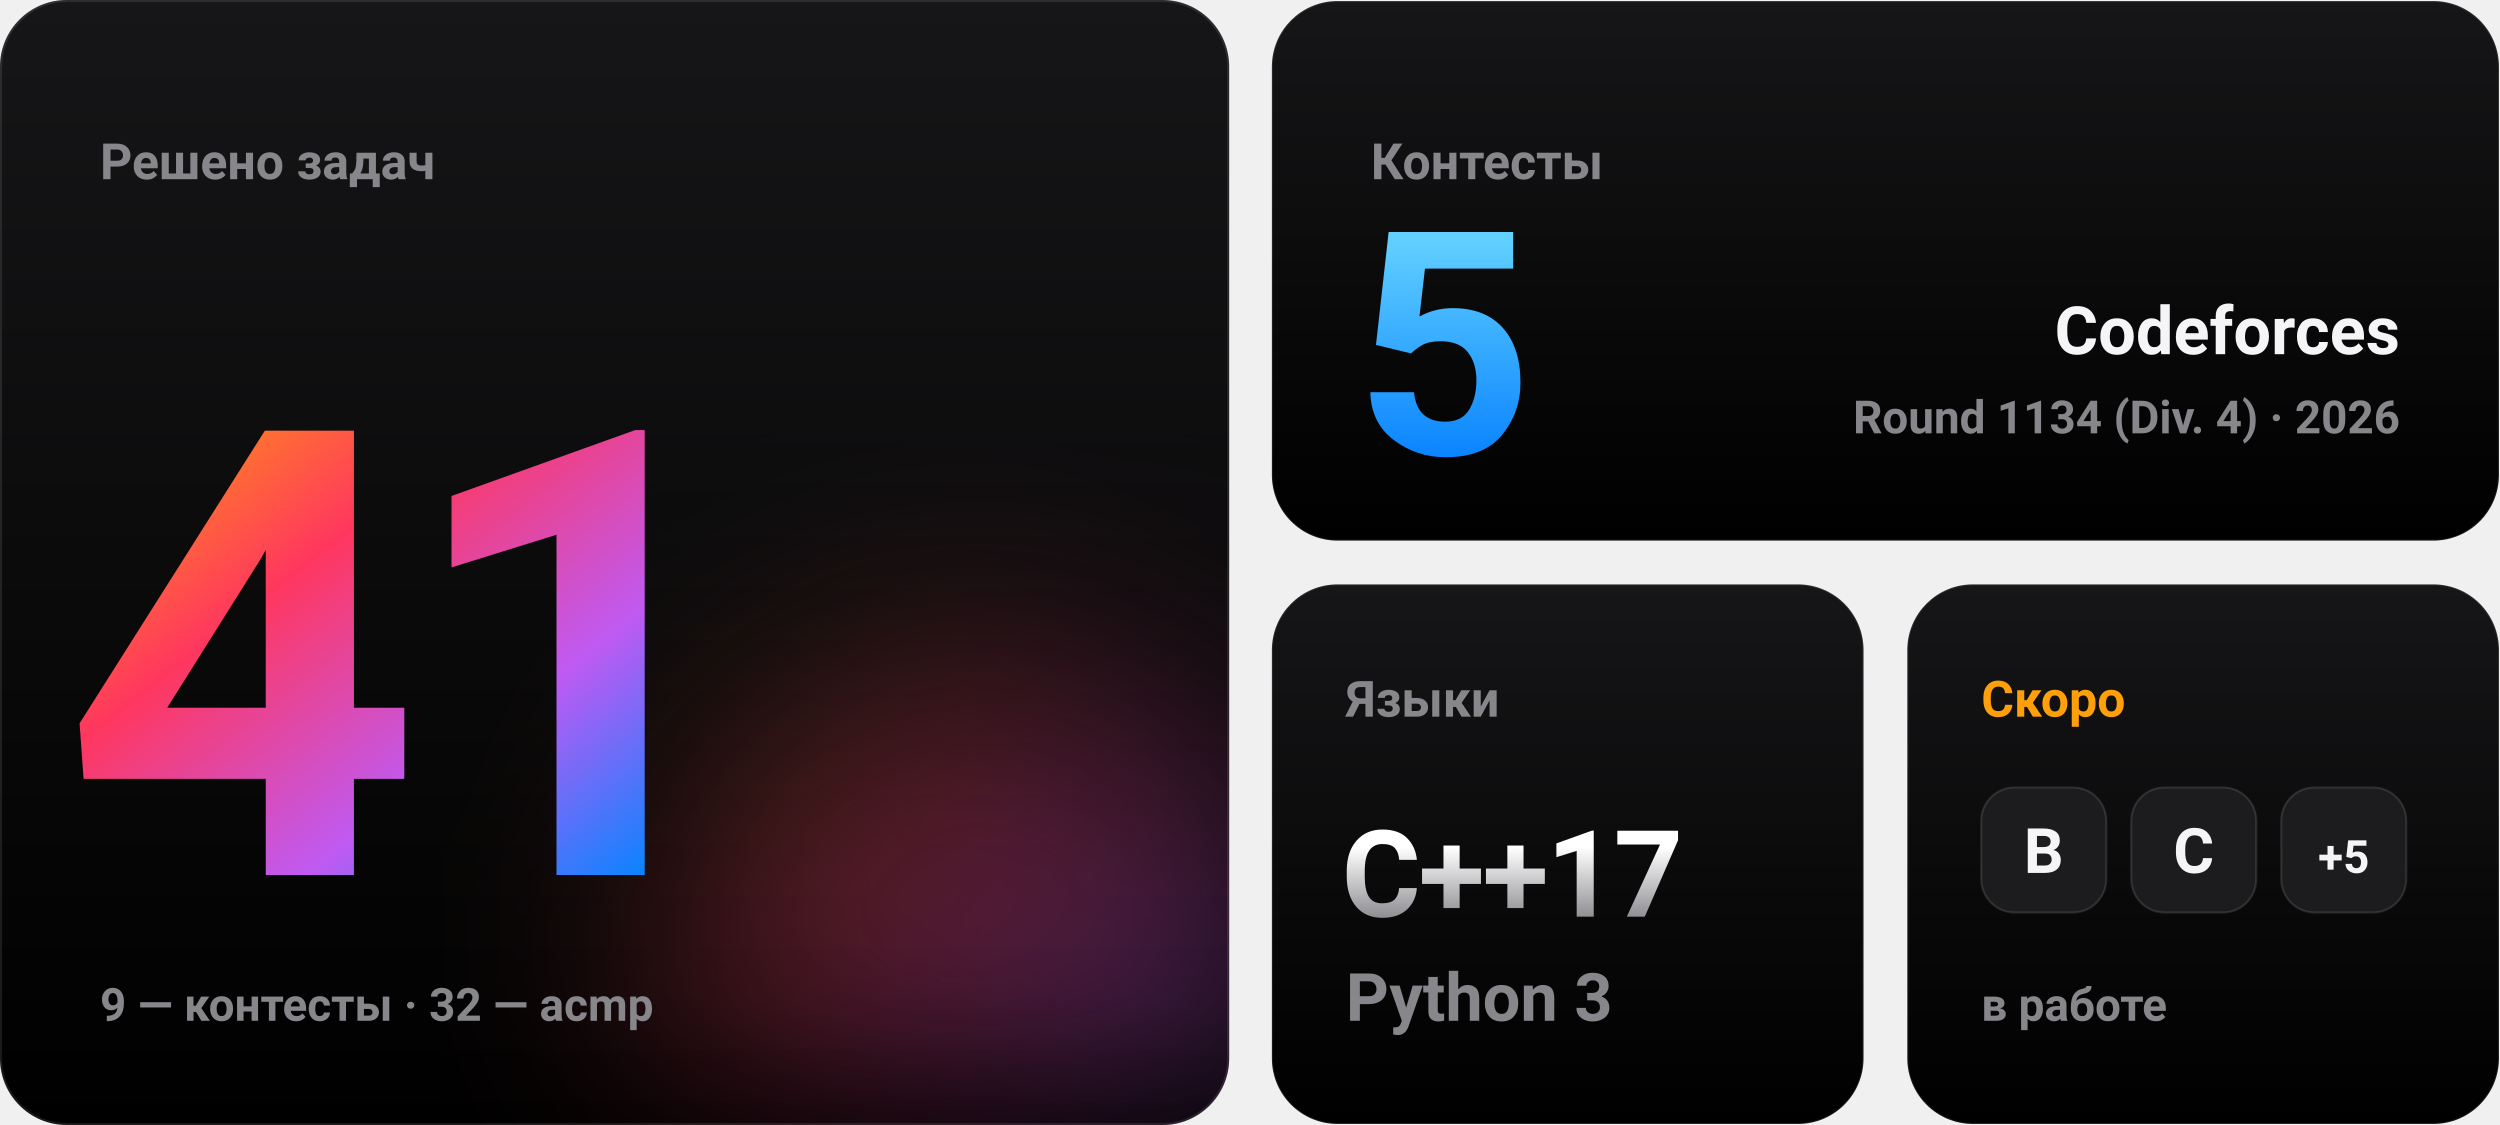
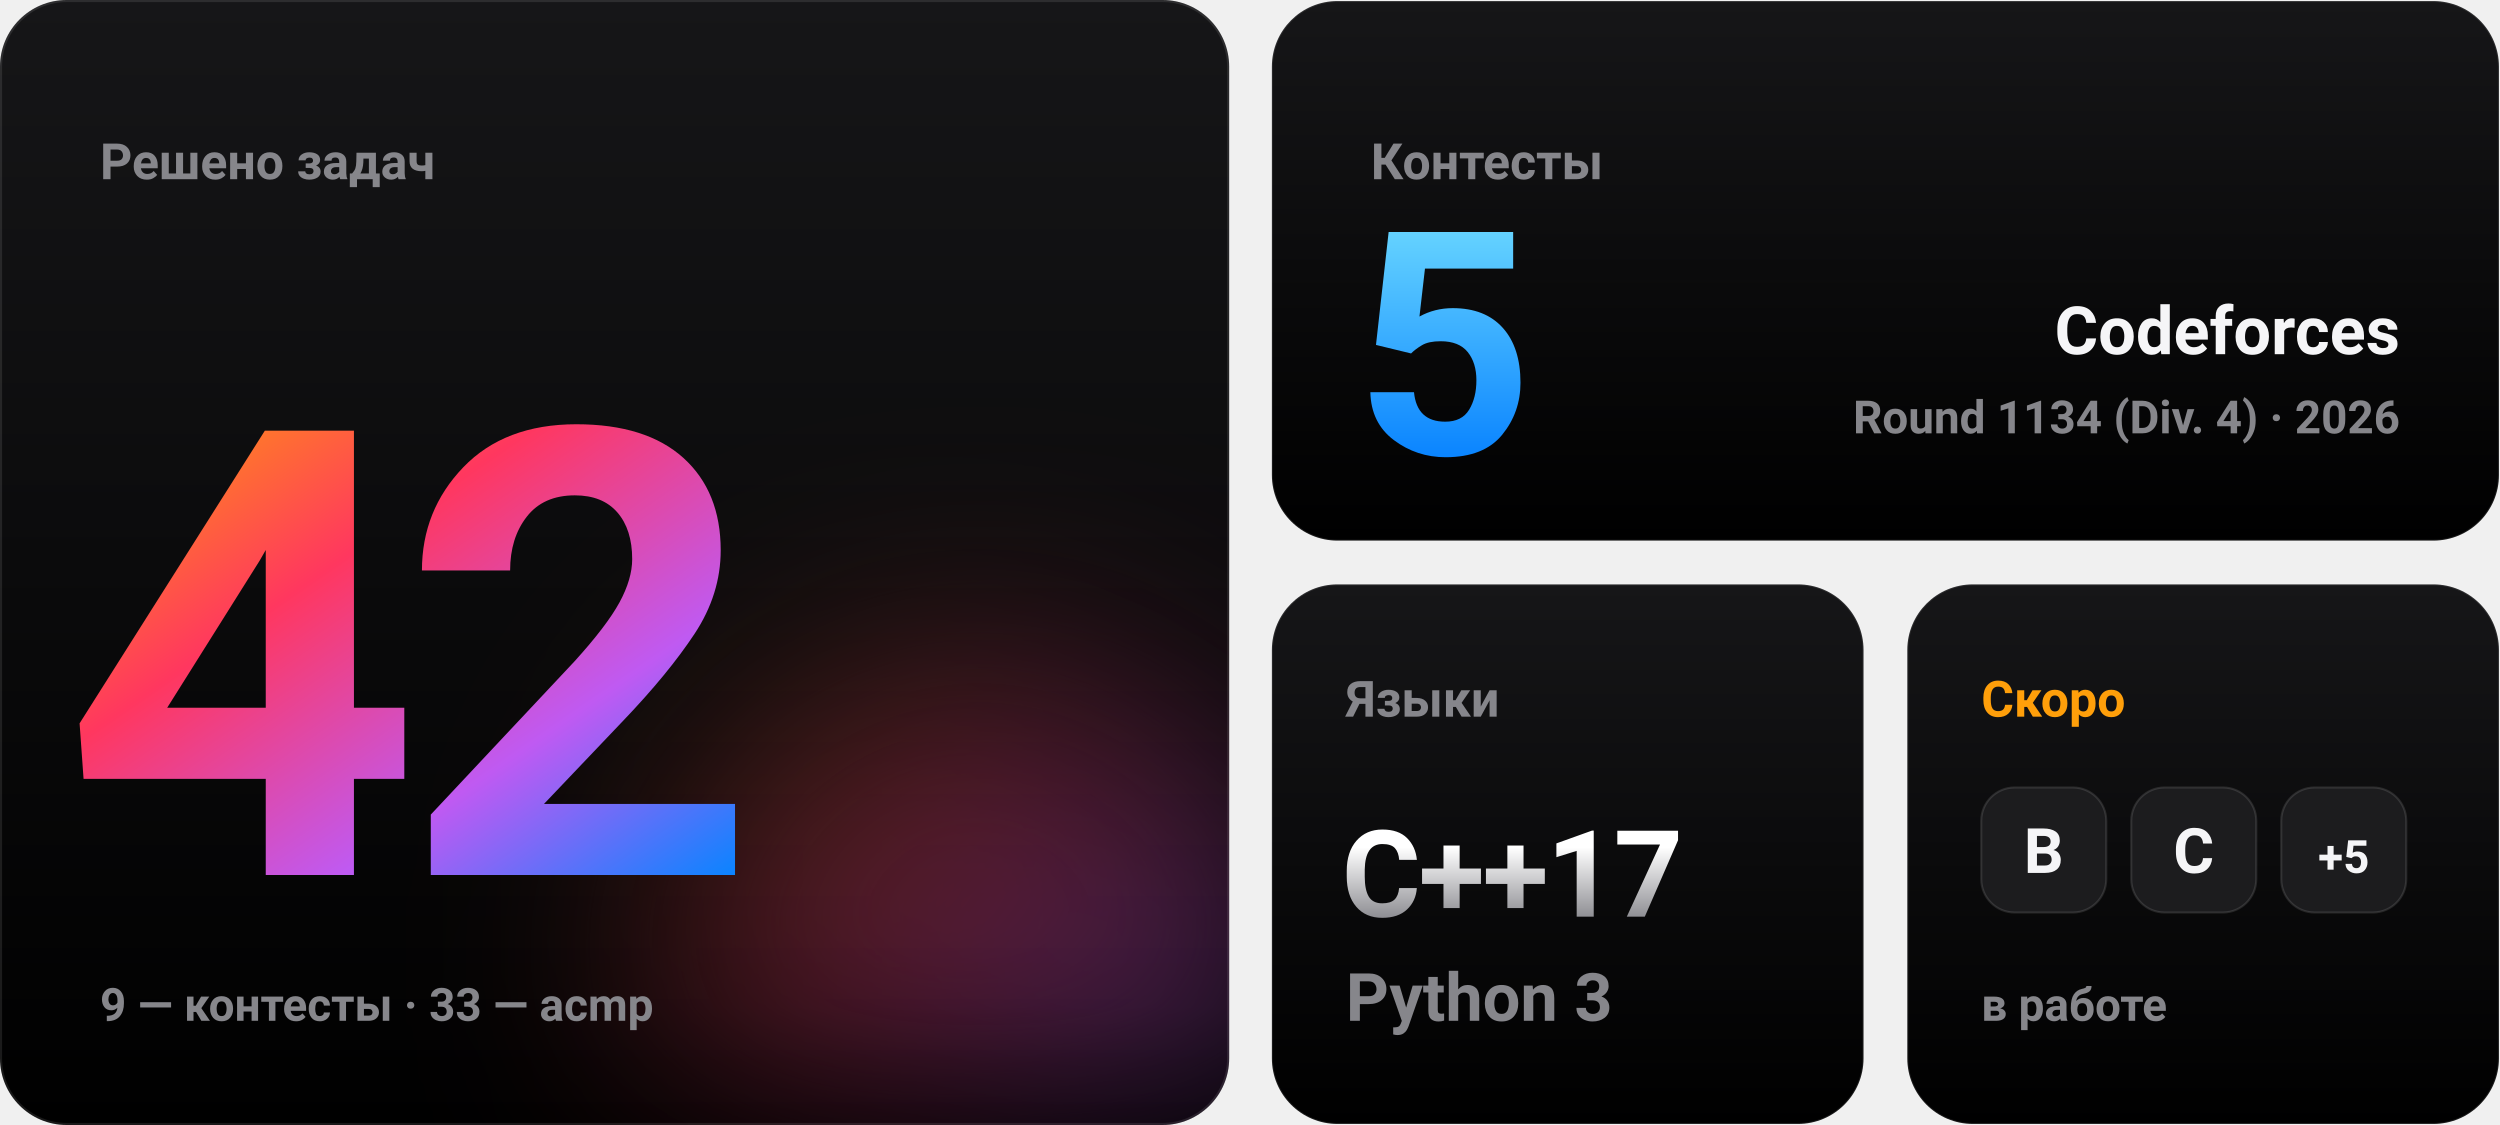
- <svg xmlns="http://www.w3.org/2000/svg" width="1200" height="540" viewBox="0 0 1200 540" role="img" aria-label="Решено задач: 41 (9 с контестов, 32 с acmp). Контестов: 5. Скоро: B, C, D, E, F, G, H.">
+ <svg xmlns="http://www.w3.org/2000/svg" width="1200" height="540" viewBox="0 0 1200 540" role="img" aria-label="Решено задач: 42 (9 с контестов, 33 с acmp). Контестов: 5. Скоро: B, C, D, E, F, G, H.">
  <defs>
    <linearGradient id="ai" x1="0" y1="0" x2="1" y2="1">
      <stop offset="0" stop-color="#ff9f0a" />
      <stop offset="0.35" stop-color="#ff375f" />
      <stop offset="0.7" stop-color="#bf5af2" />
      <stop offset="1" stop-color="#0a84ff" />
    </linearGradient>
    <linearGradient id="blue" x1="0" y1="0" x2="0" y2="1">
      <stop offset="0" stop-color="#64d2ff" />
      <stop offset="1" stop-color="#0a84ff" />
    </linearGradient>
    <linearGradient id="titanium" x1="0" y1="0" x2="0" y2="1">
      <stop offset="0.2" stop-color="#ffffff" />
      <stop offset="1" stop-color="#8e8e93" />
    </linearGradient>
    <linearGradient id="tile" x1="0" y1="0" x2="0" y2="1">
      <stop offset="0" stop-color="#161618" />
      <stop offset="1" stop-color="#000000" />
    </linearGradient>
    <filter id="blur" x="-100%" y="-100%" width="300%" height="300%">
      <feGaussianBlur stdDeviation="60" />
    </filter>
    <clipPath id="t1">
      <rect width="590" height="540" rx="32" />
    </clipPath>
  </defs>
  <g font-family="-apple-system, BlinkMacSystemFont, 'SF Pro Display', 'Segoe UI', Roboto, Helvetica, Arial, sans-serif">
    <g font-weight="600">
      <g clip-path="url(#t1)">
        <rect width="590" height="540" fill="url(#tile)" />
        <circle cx="470" cy="470" r="150" fill="url(#ai)" opacity="0.35" filter="url(#blur)">
          <animate attributeName="r" values="120;220;120" dur="5s" repeatCount="indefinite" calcMode="spline" keyTimes="0;0.5;1" keySplines="0.45 0 0.55 1;0.45 0 0.55 1" />
        </circle>
      </g>
      <rect x="0.5" y="0.5" width="589" height="539" rx="31.5" fill="none" stroke="#ffffff" stroke-opacity="0.1" />
      <text x="48" y="86" font-size="24" fill="#86868b">Решено задач</text>
      <g font-size="300" font-weight="700" letter-spacing="-10" fill="url(#ai)">
-         <text x="30" y="420" opacity="0">38<animate attributeName="opacity" values="0;1;0" keyTimes="0;0.000;0.250" calcMode="discrete" dur="0.8s" fill="freeze" />
+         <text x="30" y="420" opacity="0">39<animate attributeName="opacity" values="0;1;0" keyTimes="0;0.000;0.250" calcMode="discrete" dur="0.8s" fill="freeze" />
        </text>
-         <text x="30" y="420" opacity="0">39<animate attributeName="opacity" values="0;1;0" keyTimes="0;0.250;0.500" calcMode="discrete" dur="0.8s" fill="freeze" />
+         <text x="30" y="420" opacity="0">40<animate attributeName="opacity" values="0;1;0" keyTimes="0;0.250;0.500" calcMode="discrete" dur="0.8s" fill="freeze" />
        </text>
-         <text x="30" y="420" opacity="0">40<animate attributeName="opacity" values="0;1;0" keyTimes="0;0.500;0.750" calcMode="discrete" dur="0.8s" fill="freeze" />
+         <text x="30" y="420" opacity="0">41<animate attributeName="opacity" values="0;1;0" keyTimes="0;0.500;0.750" calcMode="discrete" dur="0.8s" fill="freeze" />
        </text>
-         <text x="30" y="420">41<animate attributeName="opacity" values="0;1" keyTimes="0;0.750" calcMode="discrete" dur="0.8s" fill="freeze" />
+         <text x="30" y="420">42<animate attributeName="opacity" values="0;1" keyTimes="0;0.750" calcMode="discrete" dur="0.8s" fill="freeze" />
        </text>
      </g>
-       <text x="48" y="490" font-size="22" fill="#86868b">9 — контесты  ·  32 — acmp</text>
+       <text x="48" y="490" font-size="22" fill="#86868b">9 — контесты  ·  33 — acmp</text>
      <rect x="610.5" y="0.5" width="589" height="259" rx="31.5" fill="url(#tile)" stroke="#ffffff" stroke-opacity="0.1" />
      <text x="658" y="86" font-size="24" fill="#86868b">Контесты</text>
      <text x="650" y="218" font-size="150" font-weight="700" letter-spacing="-4" fill="url(#blue)">5</text>
      <text x="1152" y="170" font-size="32" font-weight="700" fill="#f5f5f7" text-anchor="end">Codeforces</text>
      <text x="1152" y="208" font-size="22" fill="#86868b" text-anchor="end">Round 1134 (Div. 4) · 2026</text>
      <rect x="610.5" y="280.5" width="284" height="259" rx="31.5" fill="url(#tile)" stroke="#ffffff" stroke-opacity="0.1" />
      <text x="646" y="344" font-size="24" fill="#86868b">Языки</text>
      <text x="644" y="440" font-size="58" font-weight="700" letter-spacing="-1" fill="url(#titanium)">C++17</text>
      <text x="646" y="490" font-size="32" fill="#86868b">Python 3</text>
      <rect x="915.5" y="280.5" width="284" height="259" rx="31.5" fill="url(#tile)" stroke="#ffffff" stroke-opacity="0.1" />
      <text x="951" y="344" font-size="24" fill="#ff9f0a">Скоро</text>
      <rect x="951" y="378" width="60" height="60" rx="16" fill="#1c1c1e" stroke="#ffffff" stroke-opacity="0.12" />
      <text x="981" y="419" font-size="30" font-weight="700" fill="#f5f5f7" text-anchor="middle">B</text>
      <rect x="1023" y="378" width="60" height="60" rx="16" fill="#1c1c1e" stroke="#ffffff" stroke-opacity="0.12" />
      <text x="1053" y="419" font-size="30" font-weight="700" fill="#f5f5f7" text-anchor="middle">C</text>
      <rect x="1095" y="378" width="60" height="60" rx="16" fill="#1c1c1e" stroke="#ffffff" stroke-opacity="0.12" />
      <text x="1125" y="419" font-size="22" font-weight="700" fill="#f5f5f7" text-anchor="middle">+5</text>
      <text x="951" y="490" font-size="22" fill="#86868b">в работе</text>
    </g>
  </g>
</svg>
